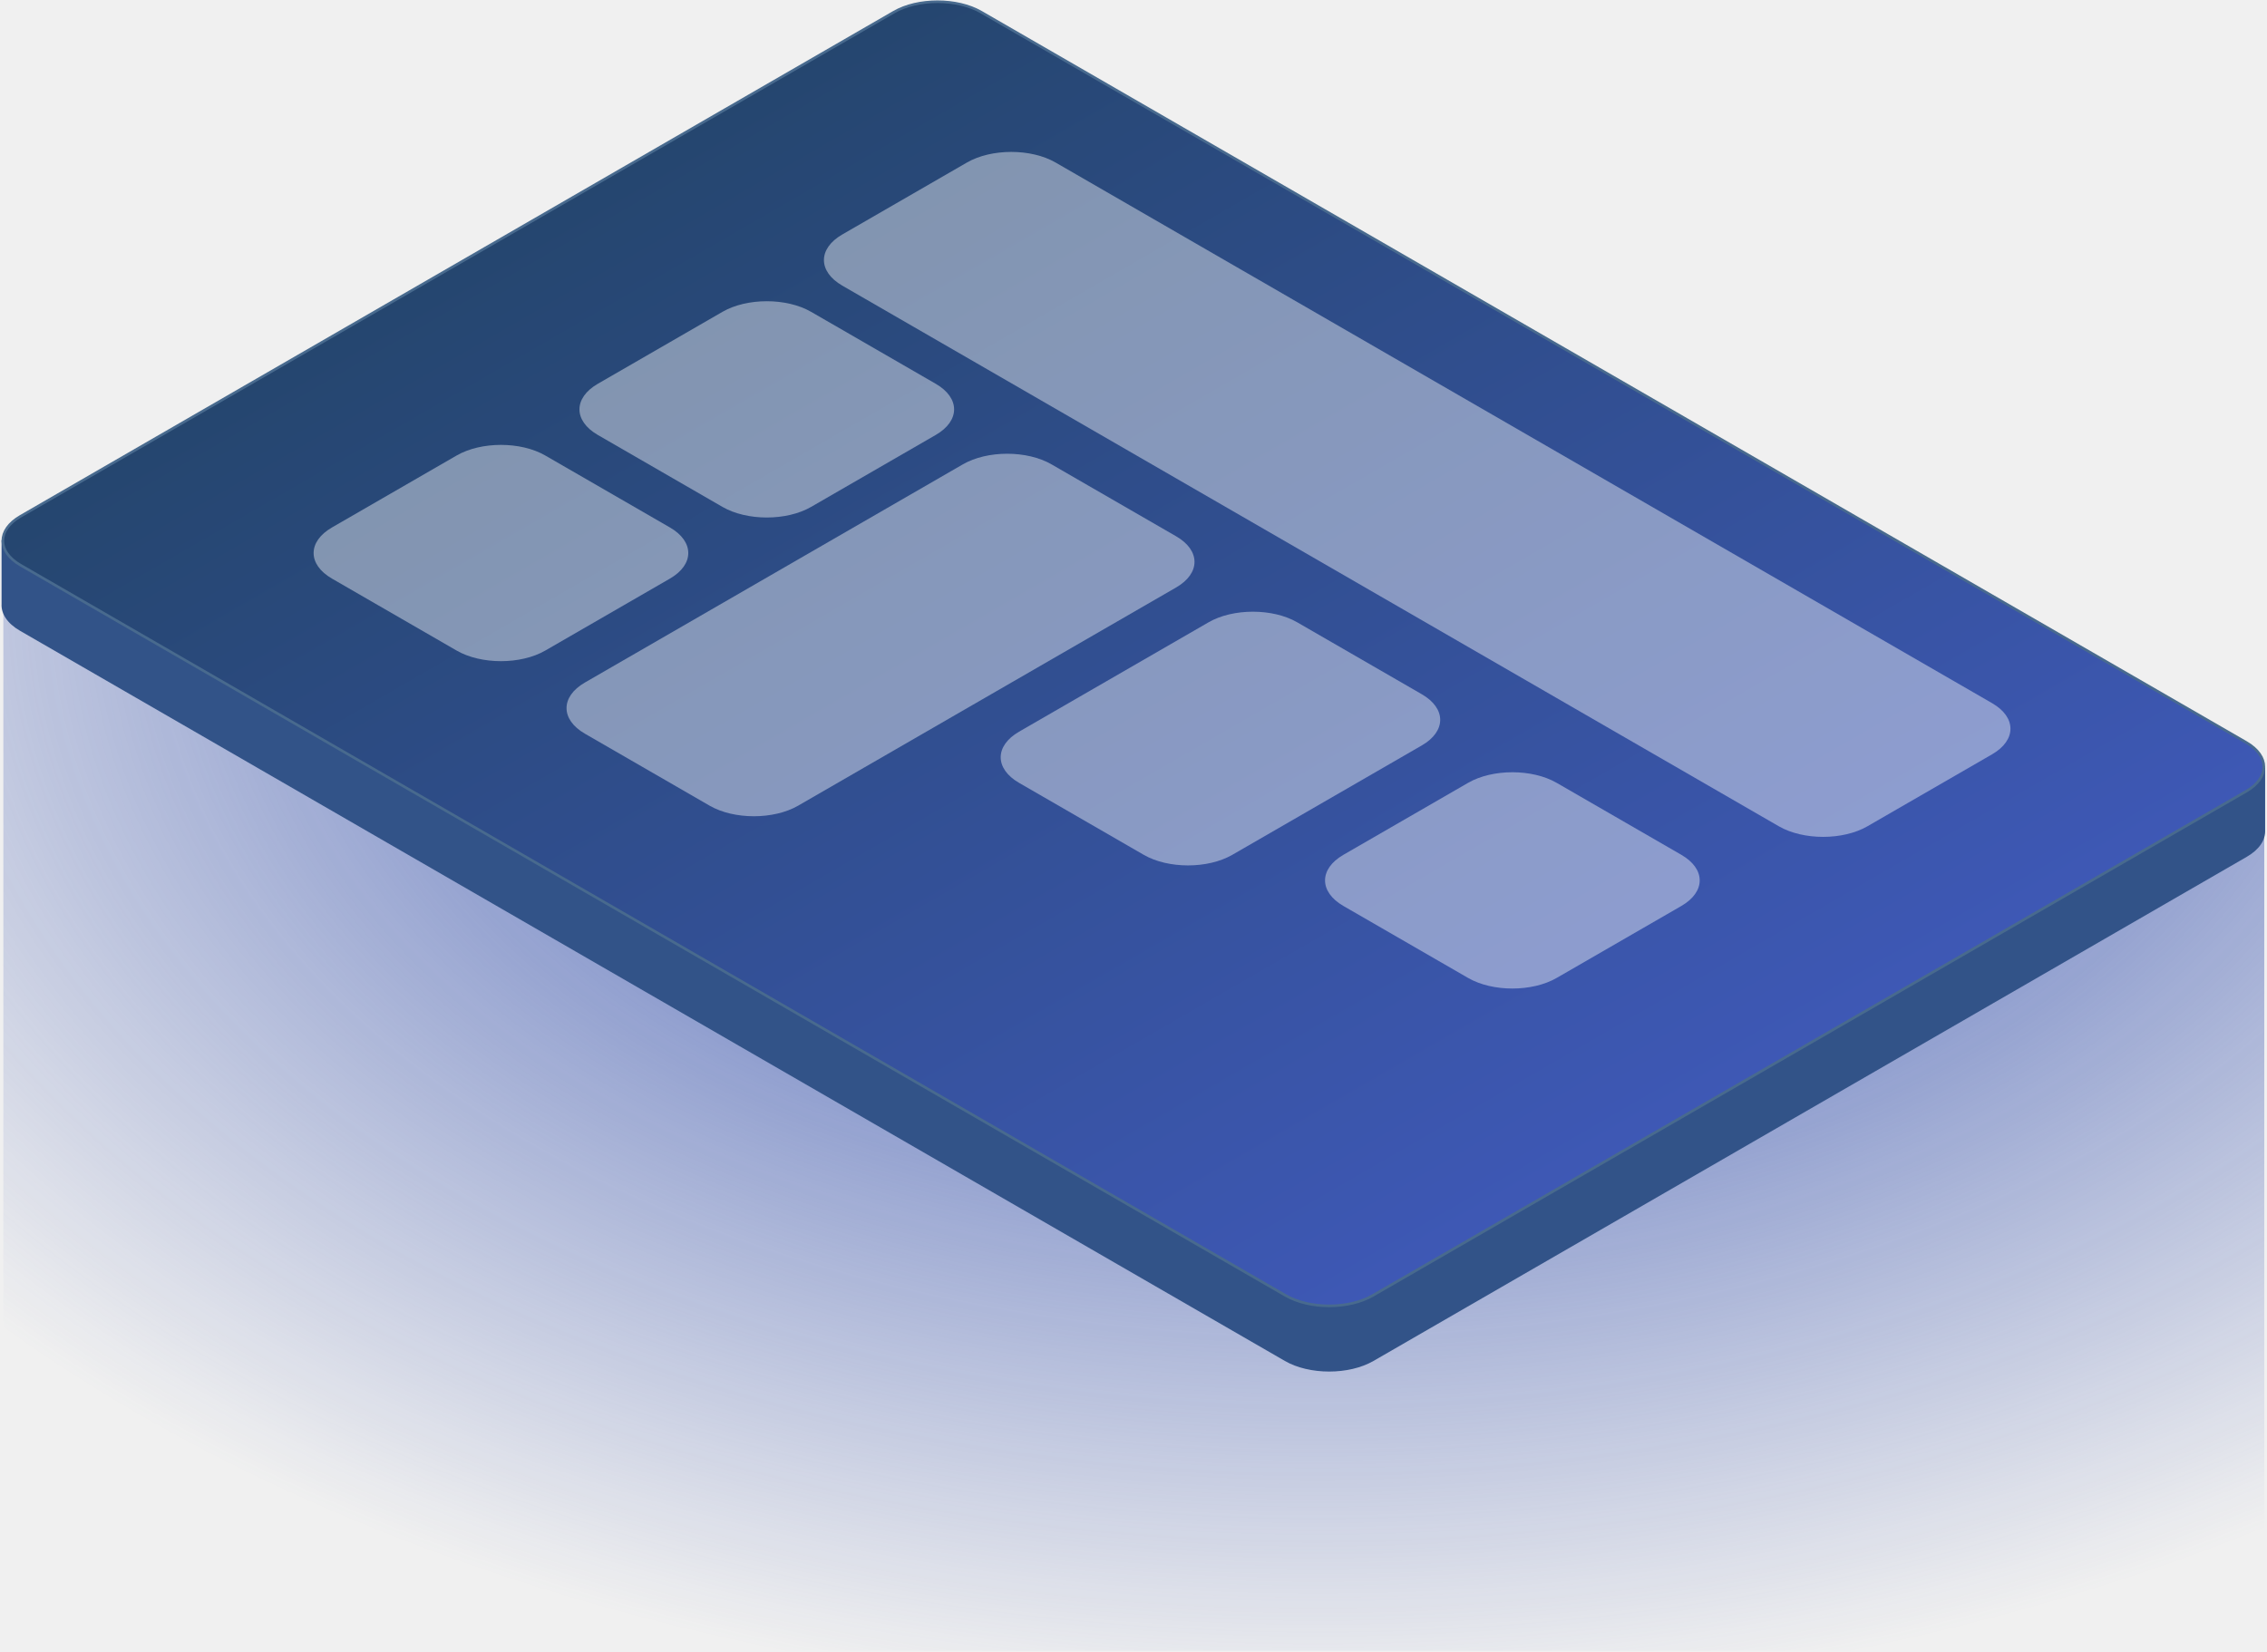
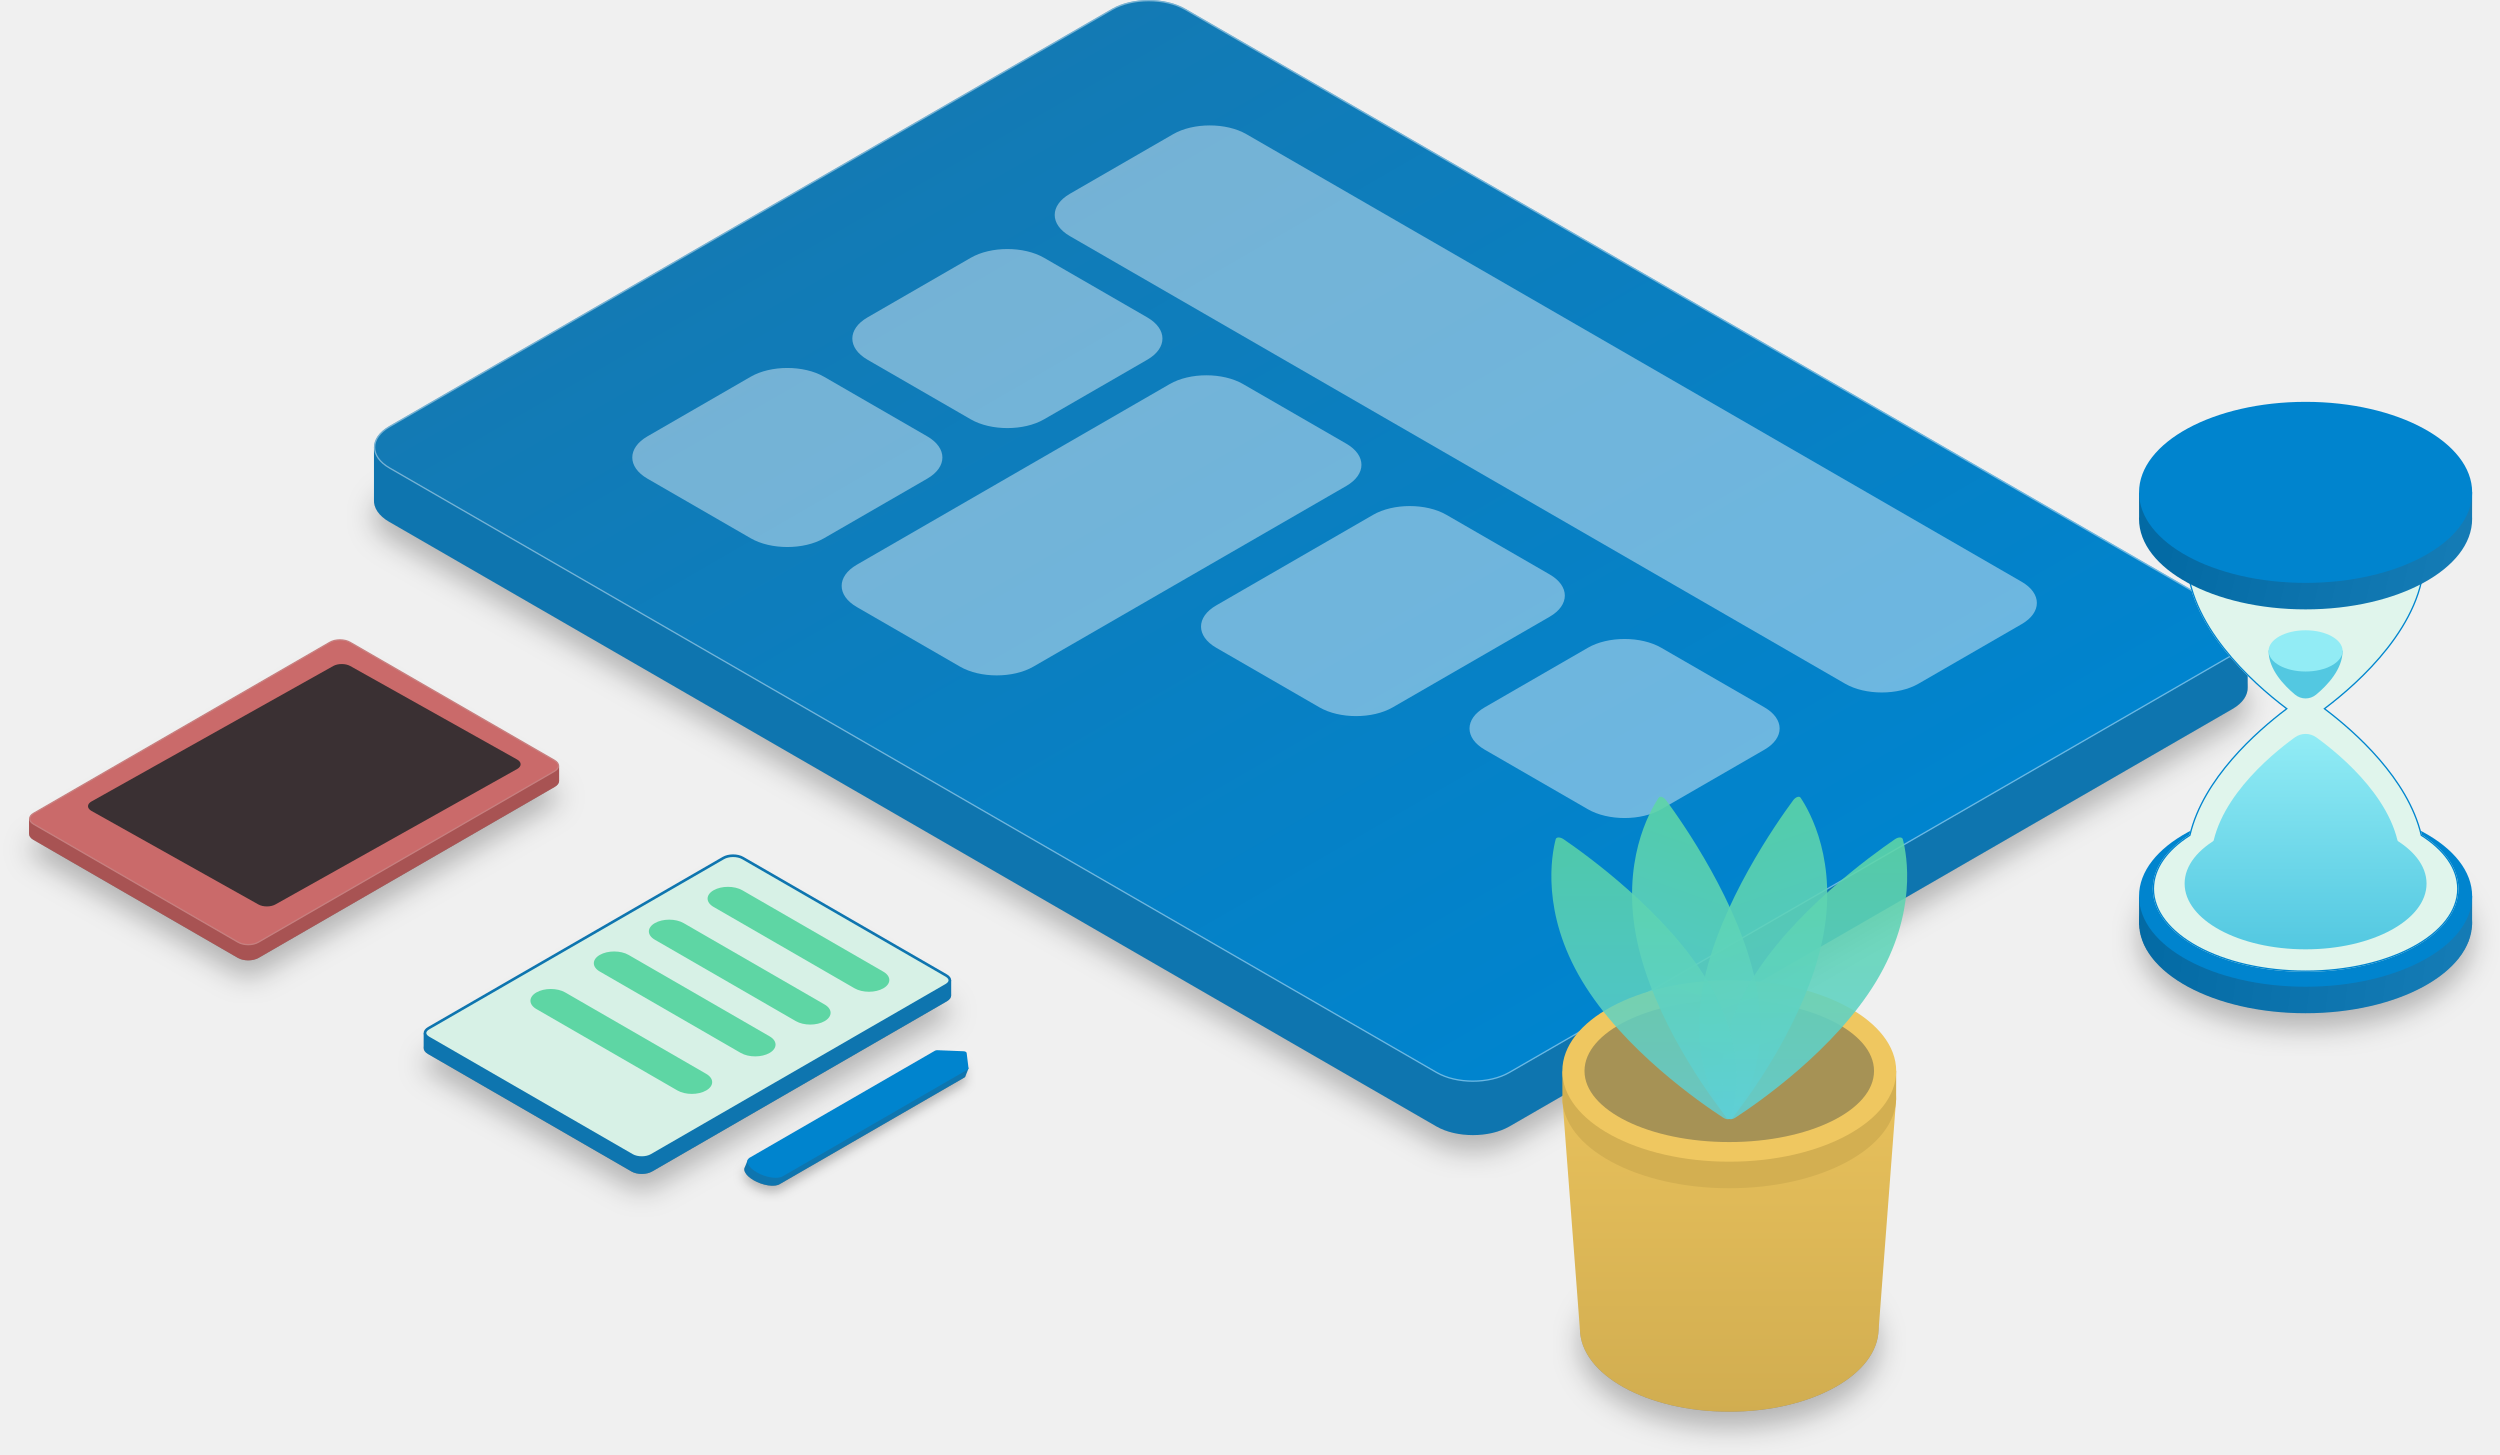
- <svg xmlns="http://www.w3.org/2000/svg" width="870" height="634" viewBox="0 0 870 634" fill="none">
-   <path d="M1.285 204.764L868.951 297.947V633.6H1.285V204.764Z" fill="url(#paint0_diamond_267_45)" fill-opacity="0.69" />
-   <path d="M0.603 231.797C0.394 235.499 2.737 239.24 7.631 242.066L493.098 522.35C502.486 527.77 517.707 527.77 527.095 522.35L862.252 328.847C867.076 326.062 869.421 322.388 869.288 318.739V294.563H838.058V295.251L376.785 28.934C367.397 23.514 352.176 23.514 342.788 28.934L31.758 208.507V207.327H0.603L0.603 231.797Z" fill="#325388" />
-   <path d="M7.881 198.159L343.038 4.656C347.638 2 353.699 0.658 359.786 0.658C365.874 0.658 371.935 2.001 376.535 4.656L862.002 284.941C866.605 287.598 868.793 291.012 868.793 294.322C868.793 297.632 866.605 301.046 862.002 303.703L526.845 497.206C522.245 499.862 516.184 501.204 510.096 501.204C504.009 501.204 497.948 499.862 493.348 497.206L7.881 216.922C3.278 214.264 1.09 210.851 1.09 207.54C1.09 204.23 3.278 200.817 7.881 198.159Z" fill="url(#paint1_linear_267_45)" stroke="#486A8E" />
-   <path d="M175.249 174.82C184.637 169.4 199.859 169.4 209.247 174.82L257.096 202.446C266.484 207.866 266.484 216.654 257.096 222.074L209.247 249.7C199.859 255.12 184.637 255.12 175.249 249.7L127.401 222.074C118.012 216.654 118.012 207.866 127.401 202.446L175.249 174.82Z" fill="white" fill-opacity="0.42" />
-   <path d="M277.267 119.681C286.655 114.261 301.877 114.261 311.265 119.681L359.113 147.306C368.502 152.727 368.502 161.515 359.113 166.935L311.265 194.56C301.877 199.981 286.655 199.981 277.267 194.56L229.418 166.935C220.03 161.515 220.03 152.727 229.418 147.306L277.267 119.681Z" fill="white" fill-opacity="0.42" />
-   <path d="M463.814 238.841C473.202 233.421 488.424 233.421 497.812 238.841L545.66 266.467C555.049 271.887 555.049 280.675 545.66 286.095L472.924 328.089C463.536 333.51 448.315 333.51 438.927 328.089L391.078 300.464C381.69 295.044 381.69 286.256 391.078 280.835L463.814 238.841Z" fill="white" fill-opacity="0.42" />
-   <path d="M563.401 300.464C572.789 295.043 588.011 295.043 597.399 300.464L645.247 328.089C654.636 333.51 654.636 342.298 645.247 347.718L597.399 375.343C588.011 380.764 572.789 380.764 563.401 375.343L515.552 347.718C506.164 342.298 506.164 333.51 515.552 328.089L563.401 300.464Z" fill="white" fill-opacity="0.42" />
-   <path d="M369.523 178.215C378.911 172.795 394.133 172.795 403.521 178.215L451.37 205.841C460.758 211.261 460.758 220.049 451.37 225.469L306.311 309.219C296.922 314.639 281.701 314.639 272.313 309.219L224.464 281.594C215.076 276.173 215.076 267.385 224.464 261.965L369.523 178.215Z" fill="white" fill-opacity="0.42" />
-   <path d="M371.089 62.372C380.478 56.952 395.699 56.952 405.087 62.372L764.505 269.882C773.893 275.302 773.893 284.09 764.505 289.51L716.656 317.136C707.268 322.556 692.046 322.556 682.658 317.136L323.241 109.626C313.852 104.206 313.852 95.418 323.241 89.997L371.089 62.372Z" fill="white" fill-opacity="0.42" />
+ <svg xmlns="http://www.w3.org/2000/svg" width="940" height="547" viewBox="0 0 940 547" fill="none">
+   <g filter="url(#filter0_d_625_1138)">
+     <path d="M208.621 295.855C210.775 294.612 210.775 292.595 208.621 291.352L131.719 246.952C129.565 245.709 126.072 245.709 123.918 246.952L12.528 311.264C10.374 312.507 10.374 314.524 12.528 315.767L89.43 360.167C91.584 361.41 95.076 361.41 97.23 360.167L208.621 295.855Z" fill="black" fill-opacity="0.25" />
+   </g>
+   <path d="M210.233 293.499C210.281 294.349 209.744 295.207 208.621 295.855L97.23 360.167C95.076 361.41 91.584 361.41 89.43 360.167L12.528 315.767C11.421 315.128 10.883 314.285 10.913 313.448V307.901H18.079V308.059L123.918 246.952C126.072 245.709 129.565 245.709 131.719 246.952L203.085 288.155V287.884H210.233L210.233 293.499Z" fill="#A85353" />
+   <path d="M208.496 285.898L131.594 241.499C130.564 240.904 129.198 240.6 127.819 240.6C126.439 240.6 125.073 240.904 124.043 241.499L12.653 305.81C11.621 306.406 11.162 307.151 11.162 307.846C11.162 308.54 11.621 309.285 12.653 309.881L89.555 354.28C90.585 354.875 91.951 355.179 93.33 355.179C94.709 355.179 96.075 354.875 97.105 354.28L208.496 289.969C209.527 289.373 209.986 288.628 209.986 287.934C209.986 287.239 209.527 286.494 208.496 285.898Z" fill="#CA6A6A" stroke="#C77F7F" stroke-width="0.5" />
+   <path d="M194.443 289.147C196.201 288.162 196.201 286.565 194.443 285.58L131.68 250.415C129.922 249.43 127.071 249.43 125.313 250.415L34.403 301.35C32.645 302.335 32.645 303.932 34.403 304.917L97.165 340.082C98.924 341.067 101.774 341.067 103.532 340.082L194.443 289.147Z" fill="#25272B" fill-opacity="0.87" />
+   <g filter="url(#filter1_d_625_1138)">
+     <path d="M146.312 196.191C138.698 191.795 138.698 184.668 146.312 180.272L418.13 23.338C425.744 18.942 438.089 18.942 445.703 23.338L839.424 250.653C847.038 255.049 847.038 262.177 839.424 266.572L567.607 423.507C559.993 427.902 547.648 427.902 540.034 423.507L146.312 196.191Z" fill="black" fill-opacity="0.25" />
+     <path d="M146.562 180.705L418.38 23.771C422.093 21.627 426.991 20.541 431.916 20.541C436.841 20.541 441.739 21.627 445.453 23.771L839.174 251.086C842.89 253.232 844.635 255.974 844.635 258.613C844.635 261.252 842.89 263.994 839.174 266.139L567.357 423.073C563.643 425.217 558.745 426.303 553.82 426.303C548.895 426.303 543.997 425.217 540.284 423.073L146.562 195.758C142.846 193.613 141.102 190.871 141.102 188.232C141.102 185.592 142.846 182.85 146.562 180.705Z" stroke="white" stroke-opacity="0.42" />
+   </g>
+   <path d="M140.612 187.863C140.443 190.866 142.343 193.9 146.312 196.191L540.034 423.507C547.648 427.902 559.992 427.902 567.606 423.507L839.424 266.572C843.336 264.314 845.238 261.334 845.13 258.374V238.768H819.803V239.325L445.702 23.338C438.088 18.942 425.744 18.942 418.13 23.338L165.879 168.975V168.017H140.612L140.612 187.863Z" fill="#0E75AF" />
+   <path d="M146.312 176.15C138.698 171.754 138.698 164.627 146.312 160.231L418.13 3.297C425.744 -1.099 438.089 -1.099 445.703 3.297L839.424 230.612C847.038 235.008 847.038 242.136 839.424 246.531L567.607 403.465C559.993 407.861 547.648 407.861 540.034 403.465L146.312 176.15Z" fill="url(#paint0_linear_625_1138)" />
+   <path d="M146.437 160.447L418.255 3.513C422.015 1.343 426.959 0.25 431.916 0.25C436.874 0.25 441.817 1.343 445.578 3.513L839.299 230.829C843.061 233.001 844.885 235.812 844.885 238.572C844.885 241.332 843.061 244.143 839.299 246.315L567.482 403.249C563.721 405.42 558.778 406.512 553.82 406.512C548.863 406.512 543.919 405.42 540.159 403.249L146.437 175.934C142.676 173.762 140.852 170.951 140.852 168.191C140.852 165.431 142.676 162.619 146.437 160.447Z" stroke="white" stroke-opacity="0.42" stroke-width="0.5" />
+   <path d="M282.255 141.655C289.869 137.259 302.214 137.259 309.828 141.655L348.634 164.059C356.248 168.455 356.248 175.583 348.634 179.979L309.828 202.383C302.214 206.779 289.869 206.779 282.255 202.383L243.449 179.979C235.835 175.583 235.835 168.455 243.449 164.059L282.255 141.655Z" fill="white" fill-opacity="0.42" />
+   <path d="M364.993 96.936C372.607 92.54 384.952 92.54 392.566 96.936L431.372 119.34C438.986 123.736 438.986 130.864 431.372 135.26L392.566 157.664C384.952 162.06 372.607 162.06 364.993 157.664L326.187 135.26C318.573 130.864 318.573 123.736 326.187 119.34L364.993 96.936Z" fill="white" fill-opacity="0.42" />
+   <path d="M516.286 193.577C523.9 189.181 536.245 189.181 543.859 193.577L582.665 215.981C590.279 220.377 590.279 227.505 582.665 231.901L523.675 265.959C516.061 270.355 503.716 270.355 496.102 265.959L457.296 243.554C449.682 239.158 449.682 232.031 457.296 227.635L516.286 193.577Z" fill="white" fill-opacity="0.42" />
+   <path d="M597.053 243.554C604.667 239.158 617.012 239.158 624.626 243.554L663.432 265.958C671.046 270.354 671.046 277.482 663.432 281.878L624.626 304.282C617.012 308.678 604.667 308.678 597.053 304.282L558.247 281.878C550.633 277.482 550.633 270.354 558.247 265.958L597.053 243.554Z" fill="white" fill-opacity="0.42" />
+   <path d="M439.814 144.408C447.428 140.012 459.773 140.012 467.387 144.408L506.193 166.813C513.807 171.209 513.807 178.336 506.193 182.732L388.548 250.655C380.934 255.05 368.589 255.05 360.975 250.654L322.169 228.25C314.555 223.854 314.555 216.727 322.169 212.331L439.814 144.408Z" fill="white" fill-opacity="0.42" />
+   <path d="M441.085 50.457C448.699 46.061 461.043 46.061 468.657 50.457L760.151 218.751C767.765 223.147 767.765 230.274 760.151 234.67L721.345 257.075C713.731 261.471 701.386 261.471 693.772 257.075L402.279 88.781C394.665 84.385 394.665 77.258 402.279 72.862L441.085 50.457Z" fill="white" fill-opacity="0.42" />
+   <g filter="url(#filter2_d_625_1138)">
+     <ellipse cx="650.202" cy="499.519" rx="56.148" ry="31.281" fill="black" fill-opacity="0.25" />
+   </g>
+   <path d="M712.968 413.04H587.436L594.065 500.133C594.653 517.125 619.561 530.8 650.202 530.8C680.795 530.8 705.673 517.168 706.336 500.213L712.968 413.04Z" fill="url(#paint1_linear_625_1138)" />
+   <path d="M650.202 446.786C684.865 446.786 712.966 431.514 712.966 412.675C712.966 412.378 712.959 412.082 712.945 411.786L712.967 402.645L710.211 402.65C702.332 388.704 678.446 378.564 650.202 378.564C621.822 378.564 597.841 388.802 590.08 402.852L587.449 402.857L587.461 411.757C587.446 412.062 587.438 412.368 587.438 412.675C587.438 431.514 615.538 446.786 650.202 446.786Z" fill="#D3AF51" />
+   <path d="M712.968 402.687C712.968 421.526 684.868 436.798 650.204 436.798C615.541 436.798 587.441 421.526 587.441 402.687C587.441 383.848 615.541 368.576 650.204 368.576C684.868 368.576 712.968 383.848 712.968 402.687Z" fill="#EFC760" />
+   <path d="M704.636 402.687C704.636 417.449 680.266 429.416 650.204 429.416C620.142 429.416 595.772 417.449 595.772 402.687C595.772 387.925 620.142 375.958 650.204 375.958C680.266 375.958 704.636 387.925 704.636 402.687Z" fill="#0C223D" fill-opacity="0.32" />
+   <path d="M660.045 369.096C666.198 398.604 654.86 415.947 651.342 420.462C650.828 421.122 649.558 420.68 648.667 419.529C642.567 411.66 621.652 383.072 615.5 353.563C609.372 324.17 620.227 305.073 623.679 299.934C624.18 299.189 625.553 299.668 626.468 300.907C632.772 309.447 653.917 339.702 660.045 369.096Z" fill="url(#paint2_linear_625_1138)" fill-opacity="0.88" />
+   <path d="M640.652 369.096C634.5 398.604 645.838 415.947 649.355 420.462C649.869 421.122 651.139 420.68 652.031 419.529C658.13 411.66 679.045 383.072 685.197 353.563C691.326 324.17 680.47 305.073 677.018 299.934C676.518 299.189 675.144 299.668 674.229 300.907C667.926 309.447 646.78 339.702 640.652 369.096Z" fill="url(#paint3_linear_625_1138)" fill-opacity="0.88" />
+   <path d="M658.351 368.871C642.827 394.709 647.822 414.817 649.657 420.239C649.926 421.032 651.27 421.032 652.491 420.239C660.841 414.817 690.002 394.709 705.527 368.871C720.991 343.135 717.028 321.528 715.461 315.539C715.234 314.671 713.779 314.671 712.507 315.539C703.743 321.528 673.816 343.135 658.351 368.871Z" fill="url(#paint4_linear_625_1138)" fill-opacity="0.88" />
+   <path d="M642.055 368.871C657.58 394.709 652.584 414.817 650.749 420.239C650.481 421.032 649.136 421.032 647.916 420.239C639.565 414.817 610.404 394.709 594.879 368.871C579.415 343.135 583.378 321.528 584.945 315.539C585.173 314.671 586.628 314.671 587.899 315.539C596.663 321.528 626.591 343.135 642.055 368.871Z" fill="url(#paint5_linear_625_1138)" fill-opacity="0.84" />
+   <g filter="url(#filter3_d_625_1138)">
+     <ellipse cx="866.9" cy="346.941" rx="62.624" ry="34.035" fill="black" fill-opacity="0.25" shape-rendering="crispEdges" />
+   </g>
+   <path d="M929.526 346.941C929.526 365.738 901.488 380.977 866.902 380.977C832.315 380.977 804.277 365.738 804.277 346.941C804.277 328.144 832.315 312.906 866.902 312.906C901.488 312.906 929.526 328.144 929.526 346.941Z" fill="url(#paint6_linear_625_1138)" />
+   <path d="M804.288 337.145L929.528 336.934L929.5 347.885H804.301L804.288 337.145Z" fill="url(#paint7_linear_625_1138)" />
+   <ellipse cx="866.902" cy="336.975" rx="62.624" ry="34.035" fill="#0084CE" />
+   <mask id="path-20-inside-1_625_1138" fill="white">
+     <path fill-rule="evenodd" clip-rule="evenodd" d="M825.461 192.484C826.044 191.026 827.482 190.111 829.053 190.111H904.757C906.328 190.111 907.765 191.026 908.349 192.484C910.493 197.849 911.784 203.506 911.784 209.351C911.784 234.869 887.168 256.81 874.397 266.475C885.518 274.891 905.622 292.616 910.631 313.907C919.2 319.362 924.374 326.441 924.374 334.176C924.374 351.426 898.643 365.41 866.904 365.41C835.164 365.41 809.434 351.426 809.434 334.176C809.434 326.44 814.608 319.361 823.18 313.905C828.189 292.615 848.292 274.891 859.413 266.475C846.642 256.81 822.025 234.869 822.025 209.351C822.025 203.506 823.317 197.849 825.461 192.484Z" />
+   </mask>
+   <path fill-rule="evenodd" clip-rule="evenodd" d="M825.461 192.484C826.044 191.026 827.482 190.111 829.053 190.111H904.757C906.328 190.111 907.765 191.026 908.349 192.484C910.493 197.849 911.784 203.506 911.784 209.351C911.784 234.869 887.168 256.81 874.397 266.475C885.518 274.891 905.622 292.616 910.631 313.907C919.2 319.362 924.374 326.441 924.374 334.176C924.374 351.426 898.643 365.41 866.904 365.41C835.164 365.41 809.434 351.426 809.434 334.176C809.434 326.44 814.608 319.361 823.18 313.905C828.189 292.615 848.292 274.891 859.413 266.475C846.642 256.81 822.025 234.869 822.025 209.351C822.025 203.506 823.317 197.849 825.461 192.484Z" fill="#E0F5EC" />
+   <path d="M825.461 192.484L824.997 192.299L824.997 192.299L825.461 192.484ZM908.349 192.484L908.813 192.299L908.349 192.484ZM874.397 266.475L874.096 266.076L873.569 266.475L874.096 266.873L874.397 266.475ZM910.631 313.907L910.144 314.022L910.191 314.22L910.362 314.329L910.631 313.907ZM823.18 313.905L823.448 314.327L823.62 314.218L823.666 314.02L823.18 313.905ZM859.413 266.475L859.714 266.873L860.241 266.475L859.714 266.076L859.413 266.475ZM829.053 189.611C827.291 189.611 825.661 190.638 824.997 192.299L825.926 192.67C826.428 191.413 827.673 190.611 829.053 190.611V189.611ZM904.757 189.611H829.053V190.611H904.757V189.611ZM908.813 192.299C908.149 190.638 906.519 189.611 904.757 189.611V190.611C906.137 190.611 907.382 191.413 907.884 192.67L908.813 192.299ZM912.284 209.351C912.284 203.432 910.977 197.712 908.813 192.299L907.884 192.67C910.01 197.987 911.284 203.581 911.284 209.351H912.284ZM874.699 266.873C881.102 262.027 890.486 254.096 898.273 244.166C906.056 234.242 912.284 222.27 912.284 209.351H911.284C911.284 221.951 905.204 233.708 897.486 243.549C889.773 253.385 880.463 261.257 874.096 266.076L874.699 266.873ZM911.117 313.793C908.587 303.038 902.254 293.212 895.184 285.036C888.112 276.856 880.276 270.297 874.699 266.076L874.096 266.873C879.639 271.069 887.416 277.581 894.428 285.69C901.443 293.803 907.665 303.486 910.144 314.022L911.117 313.793ZM910.362 314.329C918.86 319.738 923.874 326.683 923.874 334.176H924.874C924.874 326.199 919.54 318.986 910.899 313.485L910.362 314.329ZM923.874 334.176C923.874 342.531 917.635 350.206 907.302 355.822C896.989 361.427 882.707 364.91 866.904 364.91V365.91C882.84 365.91 897.293 362.4 907.78 356.701C918.247 351.012 924.874 343.07 924.874 334.176H923.874ZM866.904 364.91C851.101 364.91 836.818 361.427 826.505 355.822C816.172 350.206 809.934 342.531 809.934 334.176H808.934C808.934 343.07 815.56 351.012 826.027 356.701C836.514 362.4 850.967 365.91 866.904 365.91V364.91ZM809.934 334.176C809.934 326.682 814.949 319.737 823.448 314.327L822.911 313.483C814.268 318.985 808.934 326.198 808.934 334.176H809.934ZM859.111 266.076C853.534 270.297 845.699 276.856 838.626 285.035C831.557 293.211 825.223 303.036 822.693 313.791L823.666 314.02C826.145 303.484 832.368 293.802 839.383 285.689C846.394 277.581 854.171 271.069 859.714 266.873L859.111 266.076ZM821.525 209.351C821.525 222.27 827.754 234.242 835.537 244.166C843.324 254.096 852.708 262.027 859.111 266.873L859.714 266.076C853.347 261.257 844.037 253.385 836.323 243.549C828.605 233.708 822.525 221.951 822.525 209.351H821.525ZM824.997 192.299C822.833 197.712 821.525 203.432 821.525 209.351H822.525C822.525 203.581 823.8 197.987 825.926 192.67L824.997 192.299Z" fill="#0084CE" mask="url(#path-20-inside-1_625_1138)" />
+   <path d="M912.383 332.231C912.383 345.883 892.02 356.95 866.9 356.95C841.781 356.95 821.418 345.883 821.418 332.231C821.418 318.58 841.781 307.513 866.9 307.513C892.02 307.513 912.383 318.58 912.383 332.231Z" fill="url(#paint8_linear_625_1138)" />
+   <path d="M840.06 339.086C836.918 339.086 833.995 337.269 833.049 334.273C831.99 330.916 831.381 327.432 831.381 323.86C831.381 302.359 853.463 284.067 862.804 277.292C865.272 275.502 868.526 275.502 870.993 277.292C880.334 284.067 902.417 302.359 902.417 323.86C902.417 327.432 901.808 330.916 900.748 334.273C899.803 337.269 896.879 339.086 893.738 339.086H840.06Z" fill="url(#paint9_linear_625_1138)" />
+   <path fill-rule="evenodd" clip-rule="evenodd" d="M866.9 229.129C901.486 229.129 929.524 213.891 929.524 195.094C929.524 194.793 929.517 194.494 929.503 194.196L929.526 185.086L926.776 185.09C918.914 171.175 895.081 161.059 866.9 161.059C838.583 161.059 814.655 171.273 806.911 185.292L804.286 185.297L804.297 194.188C804.283 194.489 804.275 194.791 804.275 195.094C804.275 213.891 832.313 229.129 866.9 229.129Z" fill="url(#paint10_linear_625_1138)" />
+   <ellipse cx="866.906" cy="185.127" rx="62.624" ry="34.035" fill="#0084CE" />
+   <path d="M862.907 261.154C865.249 263.105 868.553 263.105 870.896 261.154C875.006 257.731 880.813 251.675 880.813 244.775C880.813 243.81 873.346 245.619 869.353 246.655C867.752 247.071 866.072 247.006 864.5 246.491C860.52 245.186 852.99 242.958 852.99 244.775C852.99 251.675 858.797 257.731 862.907 261.154Z" fill="#53C8E1" />
+   <path d="M880.817 244.737C880.817 249.019 874.587 252.49 866.902 252.49C859.217 252.49 852.986 249.019 852.986 244.737C852.986 240.455 859.217 236.984 866.902 236.984C874.587 236.984 880.817 240.455 880.817 244.737Z" fill="#92ECF5" />
+   <g filter="url(#filter4_d_625_1138)">
+     <path d="M356.042 376.484C358.185 375.247 358.185 373.24 356.042 372.003L279.513 327.819C277.37 326.581 273.894 326.581 271.75 327.819L160.901 391.818C158.757 393.056 158.757 395.062 160.901 396.3L237.429 440.484C239.573 441.721 243.048 441.721 245.192 440.484L356.042 376.484Z" fill="black" fill-opacity="0.25" />
+   </g>
+   <path d="M357.646 374.14C357.694 374.985 357.159 375.839 356.042 376.484L245.192 440.484C243.048 441.721 239.573 441.721 237.429 440.484L160.901 396.3C159.799 395.664 159.264 394.825 159.294 393.992V388.472H166.425V388.629L271.75 327.819C273.894 326.581 277.37 326.581 279.513 327.819L350.533 368.822V368.552H357.646V374.14Z" fill="#0E75AF" />
+   <path d="M279.263 322.609L355.792 366.793C356.772 367.359 357.149 368.031 357.149 368.601C357.149 369.17 356.772 369.843 355.792 370.409L244.942 434.408C243.964 434.973 242.651 435.269 241.311 435.269C239.97 435.269 238.657 434.973 237.679 434.408L161.151 390.224C160.17 389.658 159.793 388.986 159.793 388.416C159.793 387.847 160.17 387.175 161.151 386.608L272 322.609C272.978 322.045 274.291 321.748 275.632 321.748C276.972 321.748 278.285 322.045 279.263 322.609Z" fill="#D7F1E6" stroke="#0E75AF" />
+   <path d="M279.127 334.746C276.137 333.02 271.289 333.02 268.298 334.746C265.308 336.472 265.308 339.271 268.298 340.998L321.314 371.606C324.305 373.333 329.152 373.333 332.143 371.606C335.133 369.88 335.133 367.081 332.143 365.355L279.127 334.746Z" fill="#5ED6A4" />
+   <path d="M257.047 347.086C254.057 345.36 249.209 345.36 246.219 347.086C243.229 348.812 243.229 351.611 246.219 353.338L299.235 383.947C302.225 385.673 307.073 385.673 310.063 383.947C313.053 382.22 313.053 379.421 310.063 377.695L257.047 347.086Z" fill="#5ED6A4" />
+   <path d="M225.519 359.047C228.509 357.321 233.357 357.321 236.347 359.047L289.363 389.656C292.353 391.382 292.353 394.181 289.363 395.908C286.373 397.634 281.525 397.634 278.535 395.908L225.519 365.299C222.529 363.573 222.529 360.774 225.519 359.047Z" fill="#5ED6A4" />
+   <path d="M212.518 373.154C209.528 371.428 204.68 371.428 201.69 373.154C198.7 374.881 198.7 377.68 201.69 379.406L254.706 410.015C257.696 411.741 262.544 411.741 265.534 410.015C268.524 408.288 268.524 405.489 265.534 403.763L212.518 373.154Z" fill="#5ED6A4" />
+   <g filter="url(#filter5_d_625_1138)">
+     <path d="M281.017 438.08C281.039 438.065 281.063 438.05 281.088 438.036L350.34 398.053C350.591 397.908 350.938 397.833 351.292 397.847L361.147 398.245C361.756 398.27 362.24 398.55 362.283 398.901L362.973 404.591C362.997 404.796 362.868 404.996 362.617 405.141L293.364 445.124C293.339 445.138 293.314 445.152 293.288 445.164C292.41 445.784 290.819 446.014 288.782 445.699C284.997 445.113 281.106 442.867 280.091 440.681C279.546 439.505 279.944 438.587 281.017 438.08Z" fill="black" fill-opacity="0.25" />
+   </g>
+   <path d="M281.198 436.006L280.031 438.945C279.776 439.42 279.779 440.009 280.091 440.681C281.106 442.867 284.997 445.114 288.782 445.699C290.817 446.014 292.408 445.785 293.286 445.166C293.313 445.153 293.339 445.139 293.364 445.124L362.617 405.141C362.694 405.097 362.76 405.047 362.813 404.993C362.855 404.955 362.891 404.908 362.919 404.854C362.935 404.825 362.948 404.795 362.957 404.765L364.099 401.905C364.2 401.651 364.079 401.363 363.826 401.258L362.502 400.709L362.283 398.902C362.241 398.55 361.756 398.271 361.147 398.246L351.292 397.848C350.938 397.834 350.591 397.909 350.341 398.053L283.126 436.859L281.198 436.006Z" fill="#0E75AF" />
+   <path d="M282.199 435.105C282.221 435.09 282.244 435.076 282.269 435.061L351.522 395.078C351.772 394.933 352.12 394.859 352.473 394.873L362.328 395.271C362.937 395.295 363.422 395.575 363.464 395.927L364.154 401.617C364.179 401.821 364.049 402.021 363.798 402.166L294.546 442.149C294.521 442.163 294.495 442.177 294.469 442.19C293.592 442.81 292.001 443.039 289.964 442.724C286.178 442.139 282.287 439.892 281.273 437.707C280.727 436.531 281.125 435.612 282.199 435.105Z" fill="#0084CE" />
  <defs>
-     <radialGradient id="paint0_diamond_267_45" cx="0" cy="0" r="1" gradientUnits="userSpaceOnUse" gradientTransform="translate(505.71 230.542) rotate(89.9699) scale(425.667 670.848)">
-       <stop offset="0.375" stop-color="#3D58B2" />
-       <stop offset="1" stop-color="#3D58B2" stop-opacity="0" />
-     </radialGradient>
-     <linearGradient id="paint1_linear_267_45" x1="175.211" y1="100.975" x2="434.943" y2="550.844" gradientUnits="userSpaceOnUse">
-       <stop stop-color="#25466F" />
-       <stop offset="1" stop-color="#3E58B5" />
+     <filter id="filter0_d_625_1138" x="0.912" y="242.02" width="219.324" height="135.08" filterUnits="userSpaceOnUse" color-interpolation-filters="sRGB">
+       <feFlood flood-opacity="0" result="BackgroundImageFix" />
+       <feColorMatrix in="SourceAlpha" type="matrix" values="0 0 0 0 0 0 0 0 0 0 0 0 0 0 0 0 0 0 127 0" result="hardAlpha" />
+       <feOffset dy="6" />
+       <feGaussianBlur stdDeviation="5" />
+       <feColorMatrix type="matrix" values="0 0 0 0 0 0 0 0 0 0 0 0 0 0 0 0 0 0 0.25 0" />
+       <feBlend mode="normal" in2="BackgroundImageFix" result="effect1_dropShadow_625_1138" />
+       <feBlend mode="normal" in="SourceGraphic" in2="effect1_dropShadow_625_1138" result="shape" />
+     </filter>
+     <filter id="filter1_d_625_1138" x="130.602" y="16.041" width="724.533" height="426.762" filterUnits="userSpaceOnUse" color-interpolation-filters="sRGB">
+       <feFlood flood-opacity="0" result="BackgroundImageFix" />
+       <feColorMatrix in="SourceAlpha" type="matrix" values="0 0 0 0 0 0 0 0 0 0 0 0 0 0 0 0 0 0 127 0" result="hardAlpha" />
+       <feOffset dy="6" />
+       <feGaussianBlur stdDeviation="5" />
+       <feColorMatrix type="matrix" values="0 0 0 0 0 0 0 0 0 0 0 0 0 0 0 0 0 0 0.25 0" />
+       <feBlend mode="normal" in2="BackgroundImageFix" result="effect1_dropShadow_625_1138" />
+       <feBlend mode="normal" in="SourceGraphic" in2="effect1_dropShadow_625_1138" result="shape" />
+     </filter>
+     <filter id="filter2_d_625_1138" x="584.055" y="464.238" width="132.295" height="82.562" filterUnits="userSpaceOnUse" color-interpolation-filters="sRGB">
+       <feFlood flood-opacity="0" result="BackgroundImageFix" />
+       <feColorMatrix in="SourceAlpha" type="matrix" values="0 0 0 0 0 0 0 0 0 0 0 0 0 0 0 0 0 0 127 0" result="hardAlpha" />
+       <feOffset dy="6" />
+       <feGaussianBlur stdDeviation="5" />
+       <feColorMatrix type="matrix" values="0 0 0 0 0 0 0 0 0 0 0 0 0 0 0 0 0 0 0.25 0" />
+       <feBlend mode="normal" in2="BackgroundImageFix" result="effect1_dropShadow_625_1138" />
+       <feBlend mode="normal" in="SourceGraphic" in2="effect1_dropShadow_625_1138" result="shape" />
+     </filter>
+     <filter id="filter3_d_625_1138" x="794.275" y="308.906" width="145.25" height="88.07" filterUnits="userSpaceOnUse" color-interpolation-filters="sRGB">
+       <feFlood flood-opacity="0" result="BackgroundImageFix" />
+       <feColorMatrix in="SourceAlpha" type="matrix" values="0 0 0 0 0 0 0 0 0 0 0 0 0 0 0 0 0 0 127 0" result="hardAlpha" />
+       <feOffset dy="6" />
+       <feGaussianBlur stdDeviation="5" />
+       <feComposite in2="hardAlpha" operator="out" />
+       <feColorMatrix type="matrix" values="0 0 0 0 0 0 0 0 0 0 0 0 0 0 0 0 0 0 0.25 0" />
+       <feBlend mode="normal" in2="BackgroundImageFix" result="effect1_dropShadow_625_1138" />
+       <feBlend mode="normal" in="SourceGraphic" in2="effect1_dropShadow_625_1138" result="shape" />
+     </filter>
+     <filter id="filter4_d_625_1138" x="149.293" y="322.891" width="218.355" height="134.521" filterUnits="userSpaceOnUse" color-interpolation-filters="sRGB">
+       <feFlood flood-opacity="0" result="BackgroundImageFix" />
+       <feColorMatrix in="SourceAlpha" type="matrix" values="0 0 0 0 0 0 0 0 0 0 0 0 0 0 0 0 0 0 127 0" result="hardAlpha" />
+       <feOffset dy="6" />
+       <feGaussianBlur stdDeviation="5" />
+       <feColorMatrix type="matrix" values="0 0 0 0 0 0 0 0 0 0 0 0 0 0 0 0 0 0 0.25 0" />
+       <feBlend mode="normal" in2="BackgroundImageFix" result="effect1_dropShadow_625_1138" />
+       <feBlend mode="normal" in="SourceGraphic" in2="effect1_dropShadow_625_1138" result="shape" />
+     </filter>
+     <filter id="filter5_d_625_1138" x="275.848" y="395.846" width="91.127" height="55.994" filterUnits="userSpaceOnUse" color-interpolation-filters="sRGB">
+       <feFlood flood-opacity="0" result="BackgroundImageFix" />
+       <feColorMatrix in="SourceAlpha" type="matrix" values="0 0 0 0 0 0 0 0 0 0 0 0 0 0 0 0 0 0 127 0" result="hardAlpha" />
+       <feOffset dy="2" />
+       <feGaussianBlur stdDeviation="2" />
+       <feColorMatrix type="matrix" values="0 0 0 0 0 0 0 0 0 0 0 0 0 0 0 0 0 0 0.25 0" />
+       <feBlend mode="normal" in2="BackgroundImageFix" result="effect1_dropShadow_625_1138" />
+       <feBlend mode="normal" in="SourceGraphic" in2="effect1_dropShadow_625_1138" result="shape" />
+     </filter>
+     <linearGradient id="paint0_linear_625_1138" x1="282.222" y1="81.764" x2="492.869" y2="446.616" gradientUnits="userSpaceOnUse">
+       <stop stop-color="#137AB4" />
+       <stop offset="1" stop-color="#0084CE" />
+     </linearGradient>
+     <linearGradient id="paint1_linear_625_1138" x1="650.202" y1="368.576" x2="650.202" y2="531.756" gradientUnits="userSpaceOnUse">
+       <stop stop-color="#EFC760" />
+       <stop offset="1" stop-color="#D1AD50" />
+     </linearGradient>
+     <linearGradient id="paint2_linear_625_1138" x1="624.681" y1="298.538" x2="589.189" y2="400.325" gradientUnits="userSpaceOnUse">
+       <stop stop-color="#5ED6A4" />
+       <stop offset="1" stop-color="#5ECFD6" />
+     </linearGradient>
+     <linearGradient id="paint3_linear_625_1138" x1="676.016" y1="298.538" x2="711.508" y2="400.325" gradientUnits="userSpaceOnUse">
+       <stop stop-color="#5ED6A4" />
+       <stop offset="1" stop-color="#5ECFD6" />
+     </linearGradient>
+     <linearGradient id="paint4_linear_625_1138" x1="714.975" y1="313.891" x2="714.975" y2="421.688" gradientUnits="userSpaceOnUse">
+       <stop stop-color="#5ED6A4" />
+       <stop offset="1" stop-color="#5ECFD6" />
+     </linearGradient>
+     <linearGradient id="paint5_linear_625_1138" x1="585.431" y1="313.891" x2="585.431" y2="421.688" gradientUnits="userSpaceOnUse">
+       <stop stop-color="#5ED6A4" />
+       <stop offset="1" stop-color="#5ECFD6" />
+     </linearGradient>
+     <linearGradient id="paint6_linear_625_1138" x1="804.277" y1="349.337" x2="922.118" y2="364.229" gradientUnits="userSpaceOnUse">
+       <stop stop-color="#036AA4" />
+       <stop offset="1" stop-color="#147BB5" />
+     </linearGradient>
+     <linearGradient id="paint7_linear_625_1138" x1="804.277" y1="349.337" x2="922.118" y2="364.229" gradientUnits="userSpaceOnUse">
+       <stop stop-color="#036AA4" />
+       <stop offset="1" stop-color="#147BB5" />
+     </linearGradient>
+     <linearGradient id="paint8_linear_625_1138" x1="866.9" y1="275.949" x2="866.9" y2="356.95" gradientUnits="userSpaceOnUse">
+       <stop stop-color="#92ECF5" />
+       <stop offset="1" stop-color="#53C8E1" />
+     </linearGradient>
+     <linearGradient id="paint9_linear_625_1138" x1="866.9" y1="275.949" x2="866.9" y2="356.95" gradientUnits="userSpaceOnUse">
+       <stop stop-color="#92ECF5" />
+       <stop offset="1" stop-color="#53C8E1" />
+     </linearGradient>
+     <linearGradient id="paint10_linear_625_1138" x1="818.873" y1="185.777" x2="922.121" y2="209.935" gradientUnits="userSpaceOnUse">
+       <stop stop-color="#036AA4" />
+       <stop offset="1" stop-color="#147BB5" />
    </linearGradient>
  </defs>
</svg>
